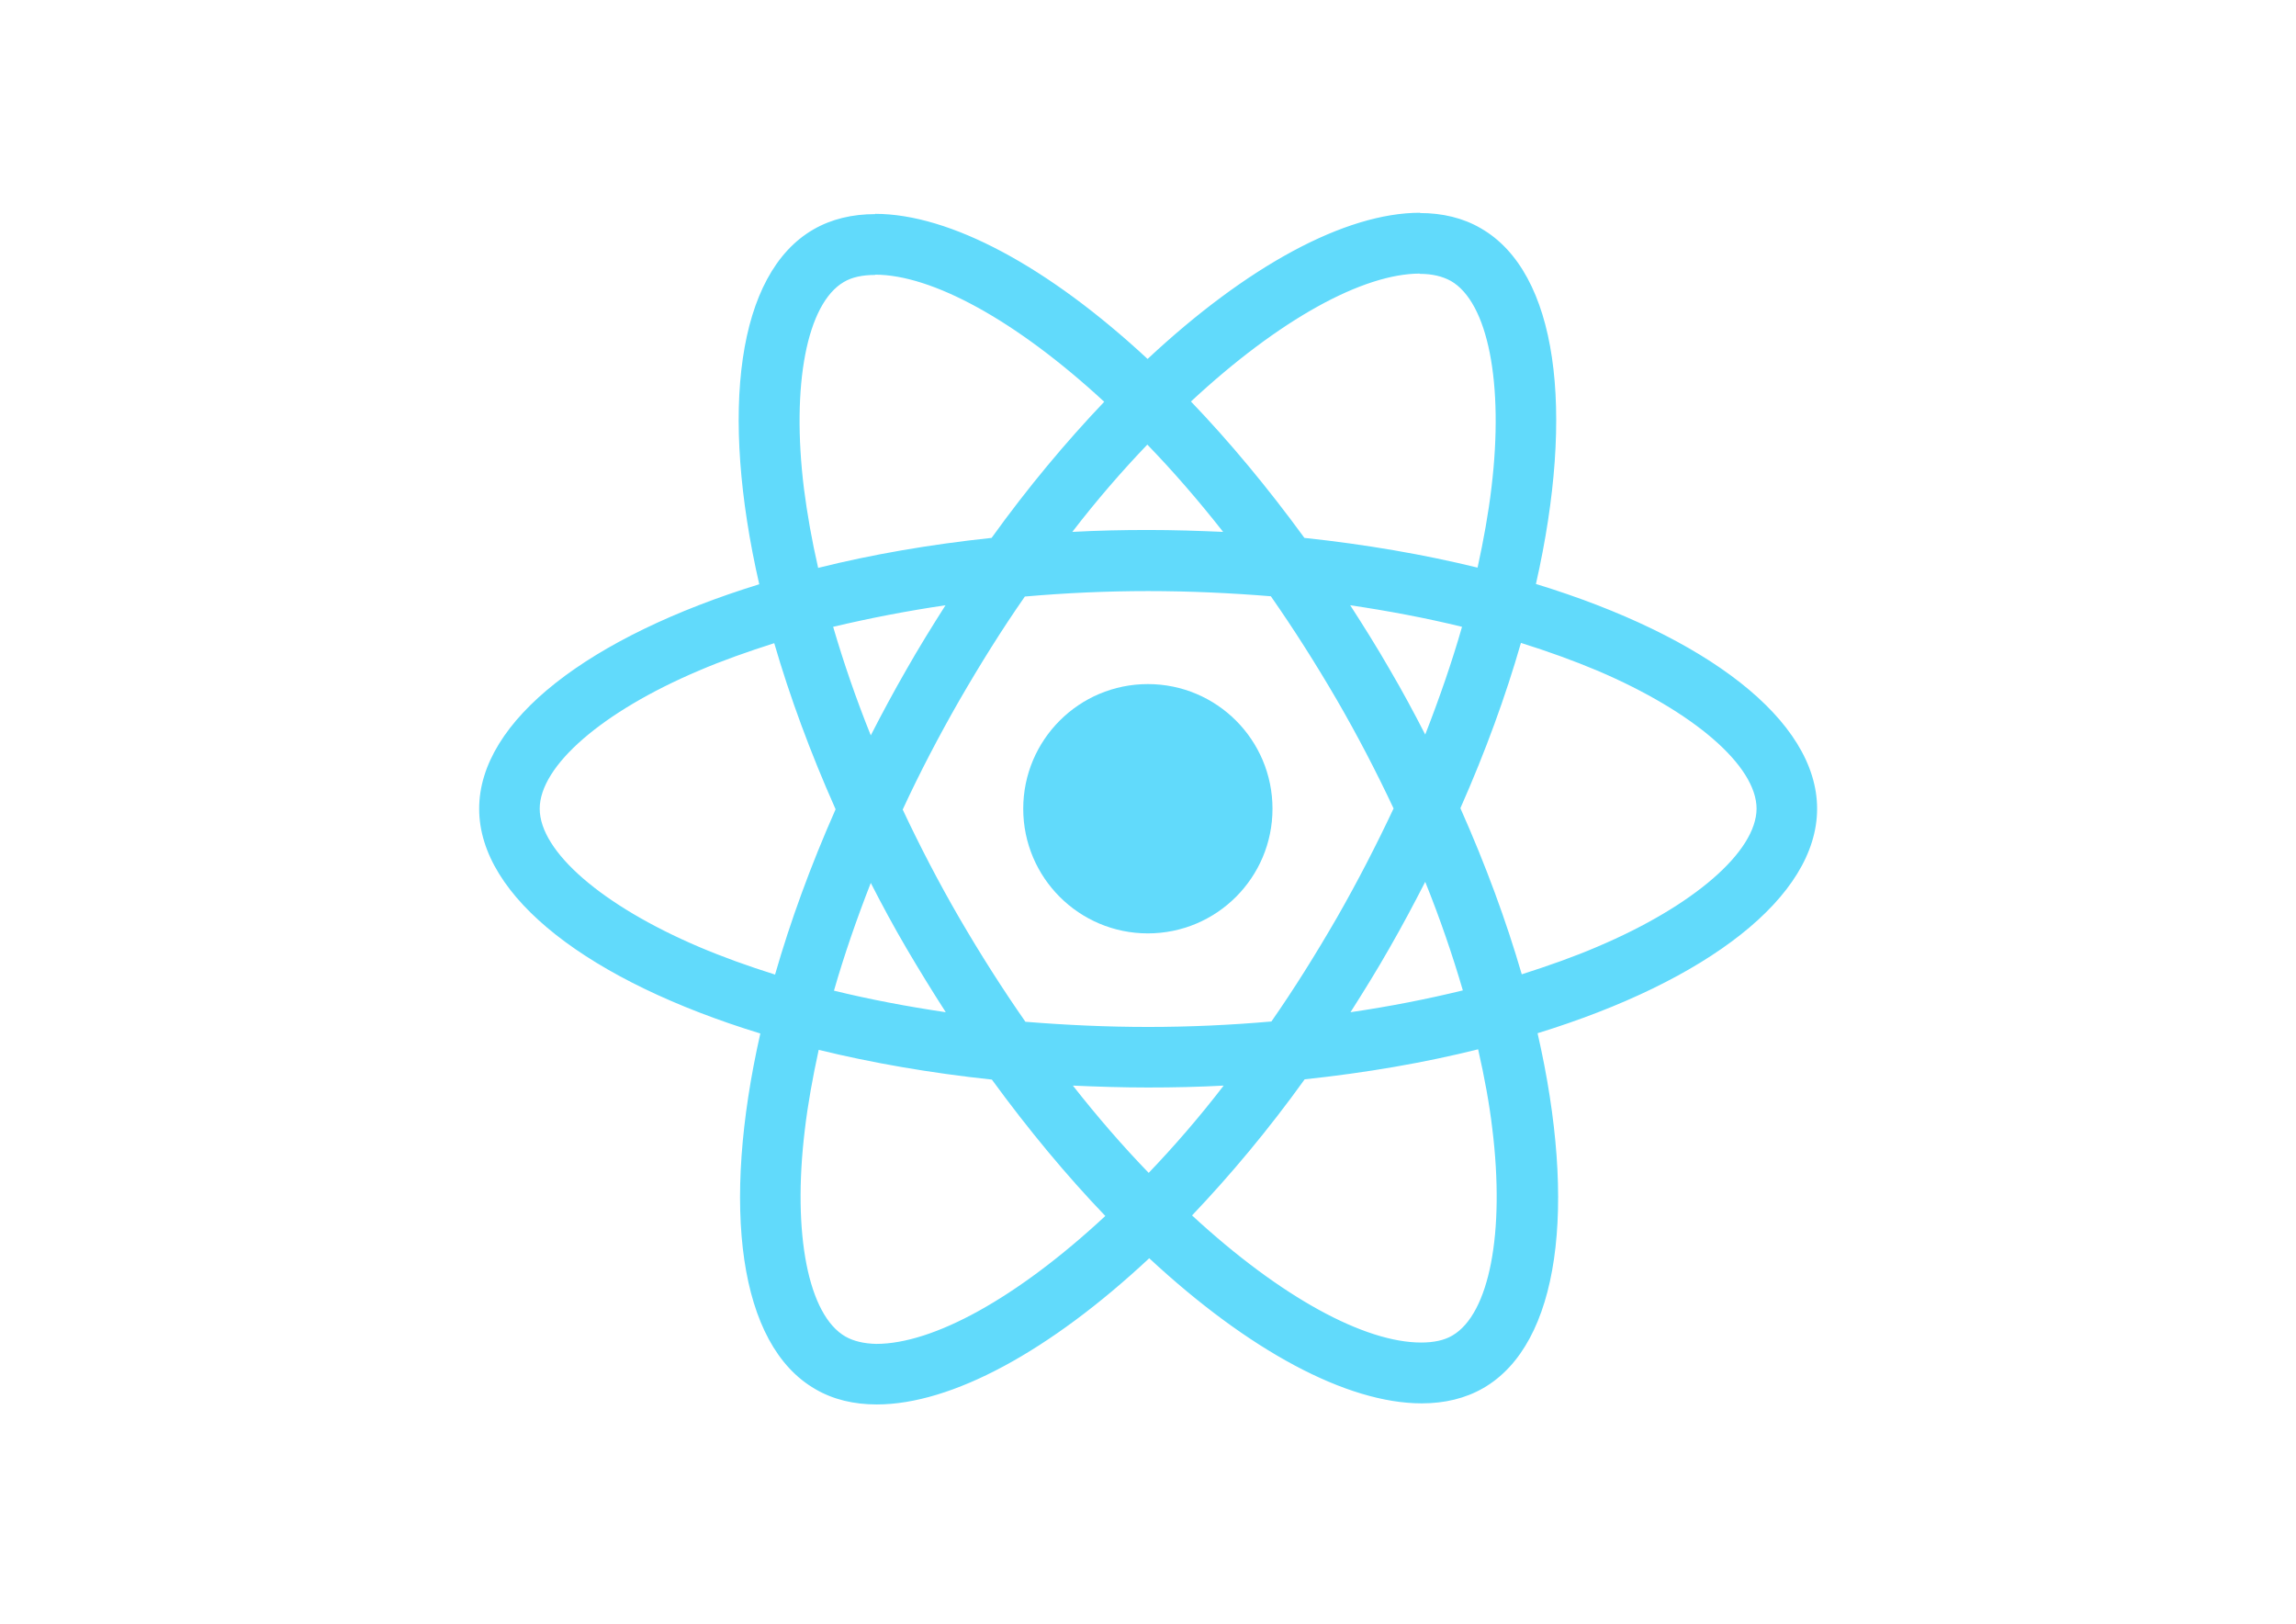
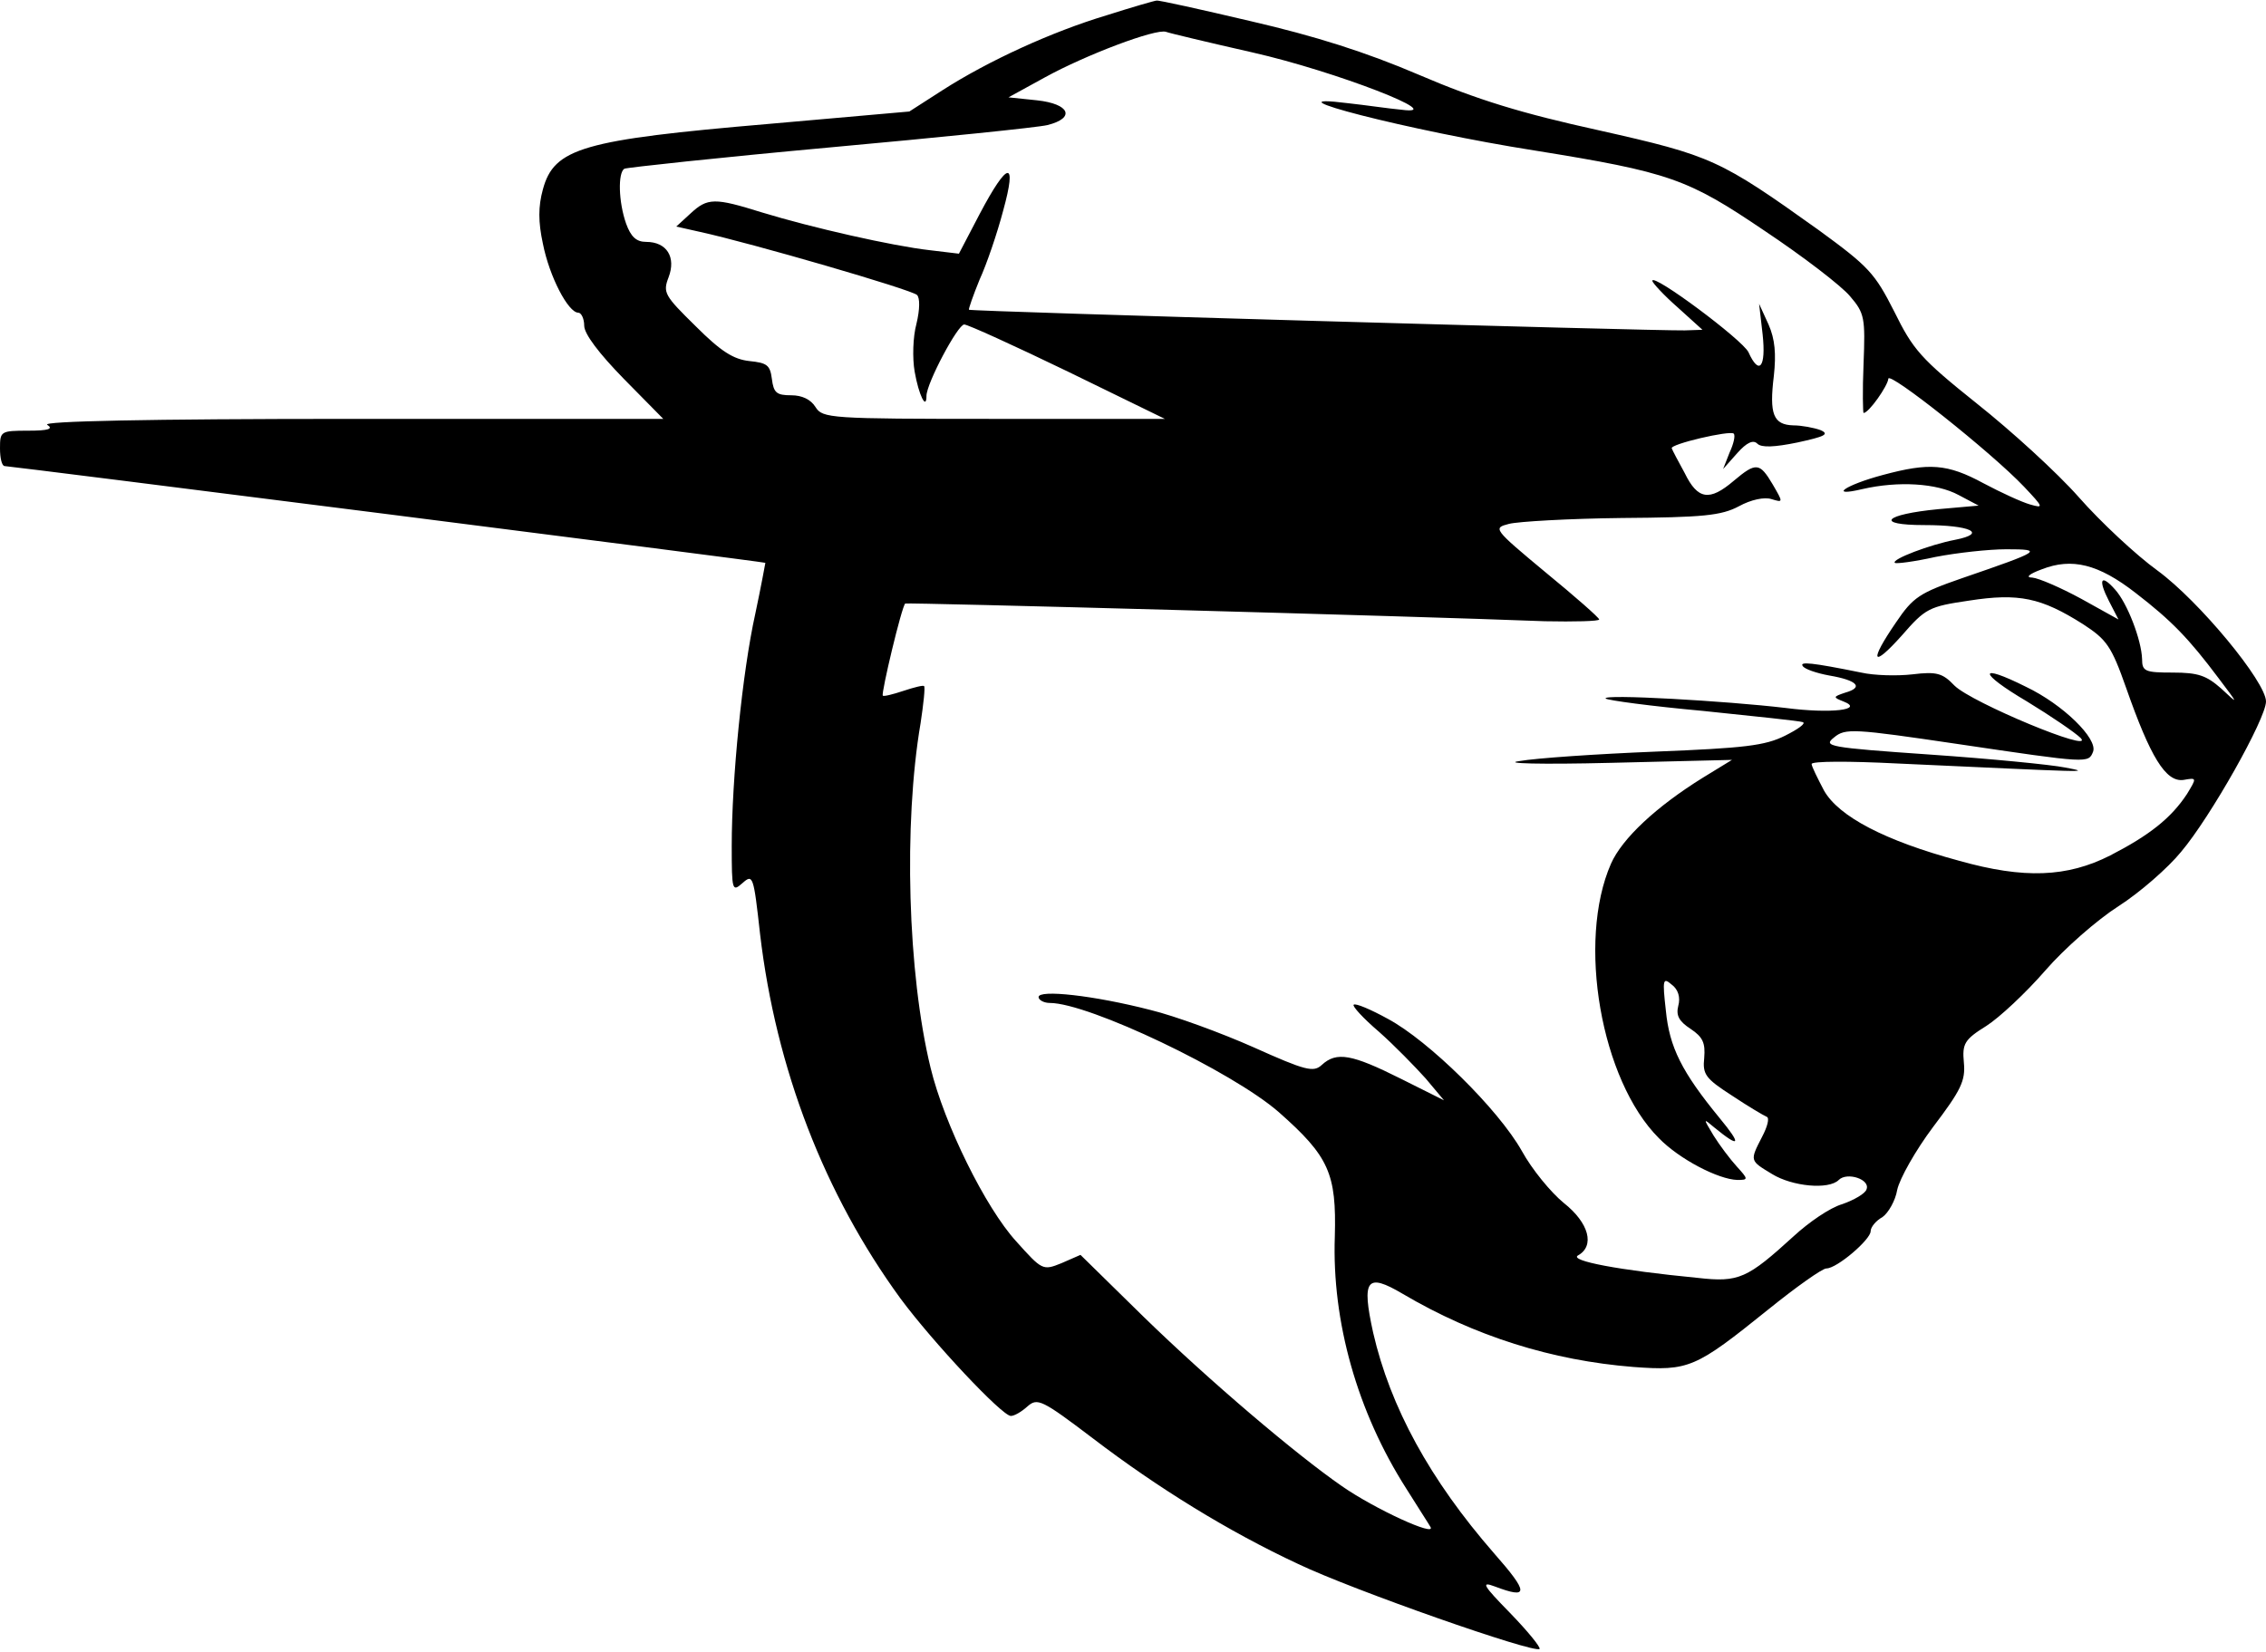
- <svg xmlns="http://www.w3.org/2000/svg" viewBox="0 0 841.9 595.3">
-   <g fill="#61DAFB">
-     <path d="M666.3 296.5c0-32.5-40.7-63.3-103.1-82.4 14.4-63.6 8-114.2-20.2-130.4-6.5-3.8-14.1-5.6-22.4-5.6v22.3c4.6 0 8.3.9 11.4 2.6 13.6 7.8 19.5 37.5 14.9 75.7-1.1 9.4-2.9 19.3-5.1 29.4-19.6-4.8-41-8.5-63.5-10.9-13.5-18.5-27.5-35.3-41.6-50 32.6-30.3 63.2-46.9 84-46.9V78c-27.5 0-63.5 19.6-99.9 53.6-36.4-33.8-72.4-53.2-99.9-53.2v22.3c20.7 0 51.4 16.5 84 46.6-14 14.7-28 31.4-41.3 49.9-22.6 2.4-44 6.1-63.6 11-2.3-10-4-19.7-5.2-29-4.7-38.2 1.1-67.9 14.6-75.8 3-1.8 6.9-2.6 11.5-2.6V78.5c-8.4 0-16 1.8-22.6 5.6-28.1 16.2-34.4 66.7-19.9 130.1-62.2 19.2-102.7 49.9-102.7 82.3 0 32.5 40.7 63.3 103.1 82.4-14.4 63.6-8 114.2 20.2 130.4 6.5 3.8 14.1 5.6 22.5 5.6 27.5 0 63.5-19.6 99.9-53.6 36.4 33.8 72.4 53.2 99.9 53.2 8.4 0 16-1.8 22.6-5.6 28.1-16.2 34.4-66.7 19.9-130.1 62-19.1 102.5-49.9 102.5-82.3zm-130.2-66.7c-3.7 12.9-8.3 26.2-13.5 39.5-4.1-8-8.4-16-13.1-24-4.6-8-9.5-15.8-14.4-23.4 14.2 2.1 27.9 4.7 41 7.9zm-45.8 106.5c-7.8 13.5-15.8 26.3-24.1 38.2-14.9 1.3-30 2-45.2 2-15.1 0-30.2-.7-45-1.9-8.3-11.9-16.4-24.6-24.2-38-7.6-13.1-14.5-26.4-20.8-39.8 6.2-13.4 13.2-26.8 20.7-39.9 7.8-13.5 15.8-26.3 24.1-38.2 14.9-1.3 30-2 45.2-2 15.1 0 30.2.7 45 1.9 8.3 11.9 16.4 24.6 24.2 38 7.6 13.1 14.5 26.4 20.8 39.8-6.3 13.4-13.2 26.8-20.7 39.9zm32.3-13c5.4 13.4 10 26.8 13.8 39.8-13.1 3.2-26.9 5.9-41.2 8 4.9-7.7 9.8-15.6 14.4-23.7 4.6-8 8.9-16.1 13-24.1zM421.2 430c-9.3-9.6-18.6-20.3-27.8-32 9 .4 18.2.7 27.5.7 9.4 0 18.7-.2 27.8-.7-9 11.7-18.3 22.4-27.5 32zm-74.4-58.9c-14.2-2.1-27.9-4.7-41-7.9 3.7-12.9 8.3-26.2 13.5-39.5 4.1 8 8.4 16 13.1 24 4.7 8 9.5 15.8 14.4 23.4zM420.7 163c9.3 9.6 18.6 20.3 27.8 32-9-.4-18.2-.7-27.5-.7-9.4 0-18.7.2-27.8.7 9-11.7 18.3-22.4 27.5-32zm-74 58.9c-4.9 7.7-9.8 15.6-14.4 23.7-4.6 8-8.9 16-13 24-5.4-13.4-10-26.8-13.8-39.8 13.1-3.1 26.9-5.8 41.2-7.9zm-90.5 125.2c-35.4-15.1-58.3-34.9-58.3-50.6 0-15.7 22.9-35.6 58.3-50.6 8.6-3.7 18-7 27.7-10.1 5.7 19.6 13.2 40 22.5 60.9-9.2 20.8-16.6 41.1-22.2 60.6-9.9-3.1-19.3-6.5-28-10.2zM310 490c-13.6-7.8-19.5-37.5-14.9-75.7 1.1-9.4 2.9-19.3 5.1-29.4 19.6 4.8 41 8.5 63.5 10.9 13.5 18.5 27.5 35.3 41.6 50-32.6 30.3-63.2 46.9-84 46.9-4.5-.1-8.3-1-11.3-2.7zm237.2-76.2c4.7 38.2-1.1 67.9-14.6 75.8-3 1.8-6.9 2.6-11.5 2.6-20.7 0-51.4-16.5-84-46.6 14-14.7 28-31.4 41.3-49.9 22.6-2.4 44-6.1 63.6-11 2.3 10.1 4.1 19.8 5.2 29.1zm38.5-66.7c-8.6 3.7-18 7-27.7 10.1-5.7-19.6-13.2-40-22.5-60.9 9.2-20.8 16.6-41.1 22.2-60.6 9.9 3.1 19.3 6.5 28.1 10.2 35.4 15.1 58.3 34.9 58.3 50.6-.1 15.7-23 35.6-58.4 50.6zM320.8 78.4z" />
-     <circle cx="420.9" cy="296.5" r="45.7" />
-     <path d="M520.5 78.1z" />
+ <svg xmlns="http://www.w3.org/2000/svg" version="1.0" width="384pt" height="280pt" viewBox="0 0 384 280" preserveAspectRatio="xMidYMid meet">
+   <g transform="translate(0,280) scale(0.1,-0.1)" fill="#000000" stroke="none">
+     <path d="M1875 2774 c-93 -28 -200 -77 -278 -127 l-56 -36 -238 -21 c-316 -27 -364 -41 -383 -111 -8 -29 -8 -55 0 -92 11 -56 43 -117 60 -117 5 0 10 -10 10 -22 0 -14 25 -47 67 -90 l67 -68 -529 0 c-346 0 -525 -4 -515 -10 11 -7 2 -10 -32 -10 -47 0 -48 -1 -48 -30 0 -16 3 -30 8 -30 9 0 1286 -162 1289 -164 0 0 -7 -39 -17 -86 -22 -99 -40 -280 -40 -394 0 -76 1 -78 18 -63 18 16 19 13 30 -86 27 -229 109 -441 238 -618 54 -73 172 -199 187 -199 6 0 18 7 28 16 17 15 24 12 111 -54 110 -84 230 -158 348 -213 92 -44 400 -152 409 -144 2 3 -20 30 -50 61 -46 47 -50 54 -26 45 58 -22 58 -11 -1 56 -109 125 -176 248 -205 374 -20 91 -11 102 50 66 122 -72 253 -113 391 -124 94 -7 105 -2 228 97 47 38 92 70 99 70 18 0 75 49 75 63 0 7 9 18 20 24 10 7 22 28 25 46 4 19 31 67 61 107 47 62 55 78 52 109 -3 32 1 39 38 62 22 14 67 56 100 94 32 37 88 86 124 109 36 23 84 65 106 92 50 59 144 226 144 255 0 33 -113 170 -184 222 -36 26 -96 82 -133 124 -37 42 -115 113 -173 159 -95 76 -108 91 -140 156 -33 65 -43 76 -128 138 -168 120 -181 126 -372 169 -132 29 -207 52 -305 94 -91 39 -177 66 -285 91 -85 20 -157 36 -160 35 -3 0 -41 -11 -85 -25z m248 -63 c141 -32 336 -108 252 -97 -22 2 -62 8 -90 11 -151 19 105 -47 315 -80 230 -37 260 -48 390 -136 66 -44 131 -94 145 -111 25 -29 26 -37 23 -115 -2 -46 -1 -83 0 -83 9 0 41 46 42 58 0 14 175 -125 230 -183 33 -35 34 -37 10 -30 -14 4 -49 20 -79 36 -61 33 -92 35 -170 14 -64 -17 -94 -38 -35 -24 61 14 126 10 163 -10 l34 -18 -68 -6 c-93 -9 -109 -27 -24 -27 78 0 108 -14 52 -25 -42 -8 -108 -33 -102 -39 2 -2 33 2 69 10 36 7 90 13 120 13 64 0 59 -3 -75 -49 -72 -25 -83 -32 -112 -75 -46 -67 -41 -79 10 -22 40 46 46 49 114 59 84 13 122 5 193 -40 40 -26 48 -37 73 -108 41 -117 67 -160 97 -156 23 4 23 4 6 -24 -27 -41 -64 -70 -130 -104 -73 -37 -146 -40 -256 -9 -126 34 -204 75 -229 119 -11 21 -21 41 -21 45 0 5 64 5 143 1 329 -15 334 -16 287 -7 -25 5 -128 15 -229 22 -173 12 -182 14 -163 29 19 16 33 15 209 -11 223 -33 222 -33 230 -13 8 22 -51 80 -114 110 -82 41 -81 24 2 -25 41 -25 82 -53 91 -62 25 -27 -185 60 -214 89 -20 21 -30 24 -71 19 -26 -3 -65 -2 -87 3 -84 17 -105 19 -99 11 3 -5 23 -12 45 -16 47 -8 59 -20 27 -29 -21 -7 -21 -8 -3 -15 36 -14 -21 -21 -98 -11 -101 12 -312 24 -305 16 3 -3 77 -13 165 -21 87 -9 164 -17 169 -19 6 -2 -8 -12 -30 -23 -34 -17 -69 -21 -220 -27 -99 -4 -202 -11 -230 -16 -30 -4 34 -6 155 -3 l205 5 -49 -30 c-79 -49 -137 -103 -156 -146 -58 -132 -17 -367 81 -465 35 -36 101 -70 133 -71 19 0 19 1 -1 23 -11 12 -29 36 -39 52 -18 30 -18 30 1 14 44 -36 47 -30 9 16 -64 78 -85 120 -91 182 -6 53 -5 57 10 44 11 -8 15 -22 11 -36 -4 -16 1 -26 21 -39 21 -14 25 -24 23 -49 -3 -28 2 -35 47 -64 27 -18 54 -34 59 -36 5 -2 1 -17 -8 -34 -21 -41 -21 -40 17 -63 34 -21 96 -27 113 -10 14 14 54 1 47 -16 -2 -7 -21 -18 -41 -25 -21 -6 -57 -31 -82 -54 -79 -72 -93 -79 -163 -71 -134 13 -218 29 -203 38 29 16 19 55 -24 89 -22 18 -54 57 -71 88 -40 71 -158 187 -227 224 -29 16 -55 27 -58 24 -3 -2 16 -23 43 -46 26 -23 61 -59 79 -79 l31 -37 -74 37 c-82 41 -108 46 -133 23 -14 -13 -27 -10 -116 30 -54 24 -133 53 -174 63 -97 25 -190 35 -190 22 0 -5 9 -10 19 -10 66 0 309 -116 388 -185 85 -75 98 -104 95 -211 -5 -144 38 -297 121 -427 18 -29 37 -58 41 -65 11 -18 -94 30 -150 69 -78 54 -224 178 -336 287 l-107 105 -32 -14 c-32 -13 -33 -12 -77 37 -52 57 -122 199 -145 294 -39 160 -46 414 -17 584 5 33 8 61 6 63 -1 2 -17 -2 -35 -8 -18 -6 -34 -10 -35 -8 -3 4 32 151 38 156 1 2 854 -21 1084 -30 50 -1 92 0 92 3 0 3 -41 39 -91 80 -89 74 -89 75 -62 82 15 4 102 9 191 10 138 1 169 4 199 20 20 11 43 16 55 12 20 -6 20 -6 2 25 -22 37 -28 38 -66 6 -41 -35 -61 -32 -83 13 -11 20 -21 39 -22 42 -4 7 99 31 105 25 3 -3 0 -17 -7 -32 l-11 -28 24 27 c16 18 27 23 34 16 7 -7 29 -6 68 2 46 10 55 14 39 21 -11 4 -32 8 -46 8 -34 1 -41 19 -33 84 4 37 2 62 -9 87 l-16 35 6 -52 c6 -56 -6 -70 -24 -30 -10 21 -163 135 -163 121 0 -3 19 -24 43 -45 l42 -38 -30 -1 c-52 -1 -1210 32 -1213 35 -1 1 7 24 18 51 12 26 30 79 40 117 24 87 8 85 -40 -6 l-35 -67 -50 6 c-62 7 -199 38 -284 64 -80 25 -92 25 -121 -2 l-24 -22 40 -9 c87 -19 359 -98 368 -107 5 -5 5 -24 -1 -49 -6 -22 -7 -58 -3 -81 7 -40 20 -66 20 -41 0 21 53 121 64 121 6 0 85 -36 176 -80 l164 -80 -290 0 c-278 0 -290 1 -302 20 -8 13 -23 20 -41 20 -25 0 -30 4 -33 28 -3 23 -8 27 -38 30 -27 3 -48 16 -91 59 -53 52 -56 57 -46 83 13 34 -3 60 -38 60 -17 0 -26 9 -34 31 -13 37 -14 86 -3 93 4 2 161 19 347 36 187 17 354 34 370 38 48 12 38 36 -18 42 l-48 5 62 34 c69 38 188 83 205 77 5 -2 72 -18 147 -35z m1496 -916 c61 -47 90 -77 141 -145 34 -45 34 -45 4 -17 -25 22 -39 27 -82 27 -47 0 -52 2 -52 23 -1 32 -25 95 -46 118 -24 27 -29 17 -10 -20 l16 -31 -63 35 c-35 19 -72 35 -83 36 -12 0 -6 6 16 14 51 20 96 9 159 -40z" />
  </g>
</svg>
